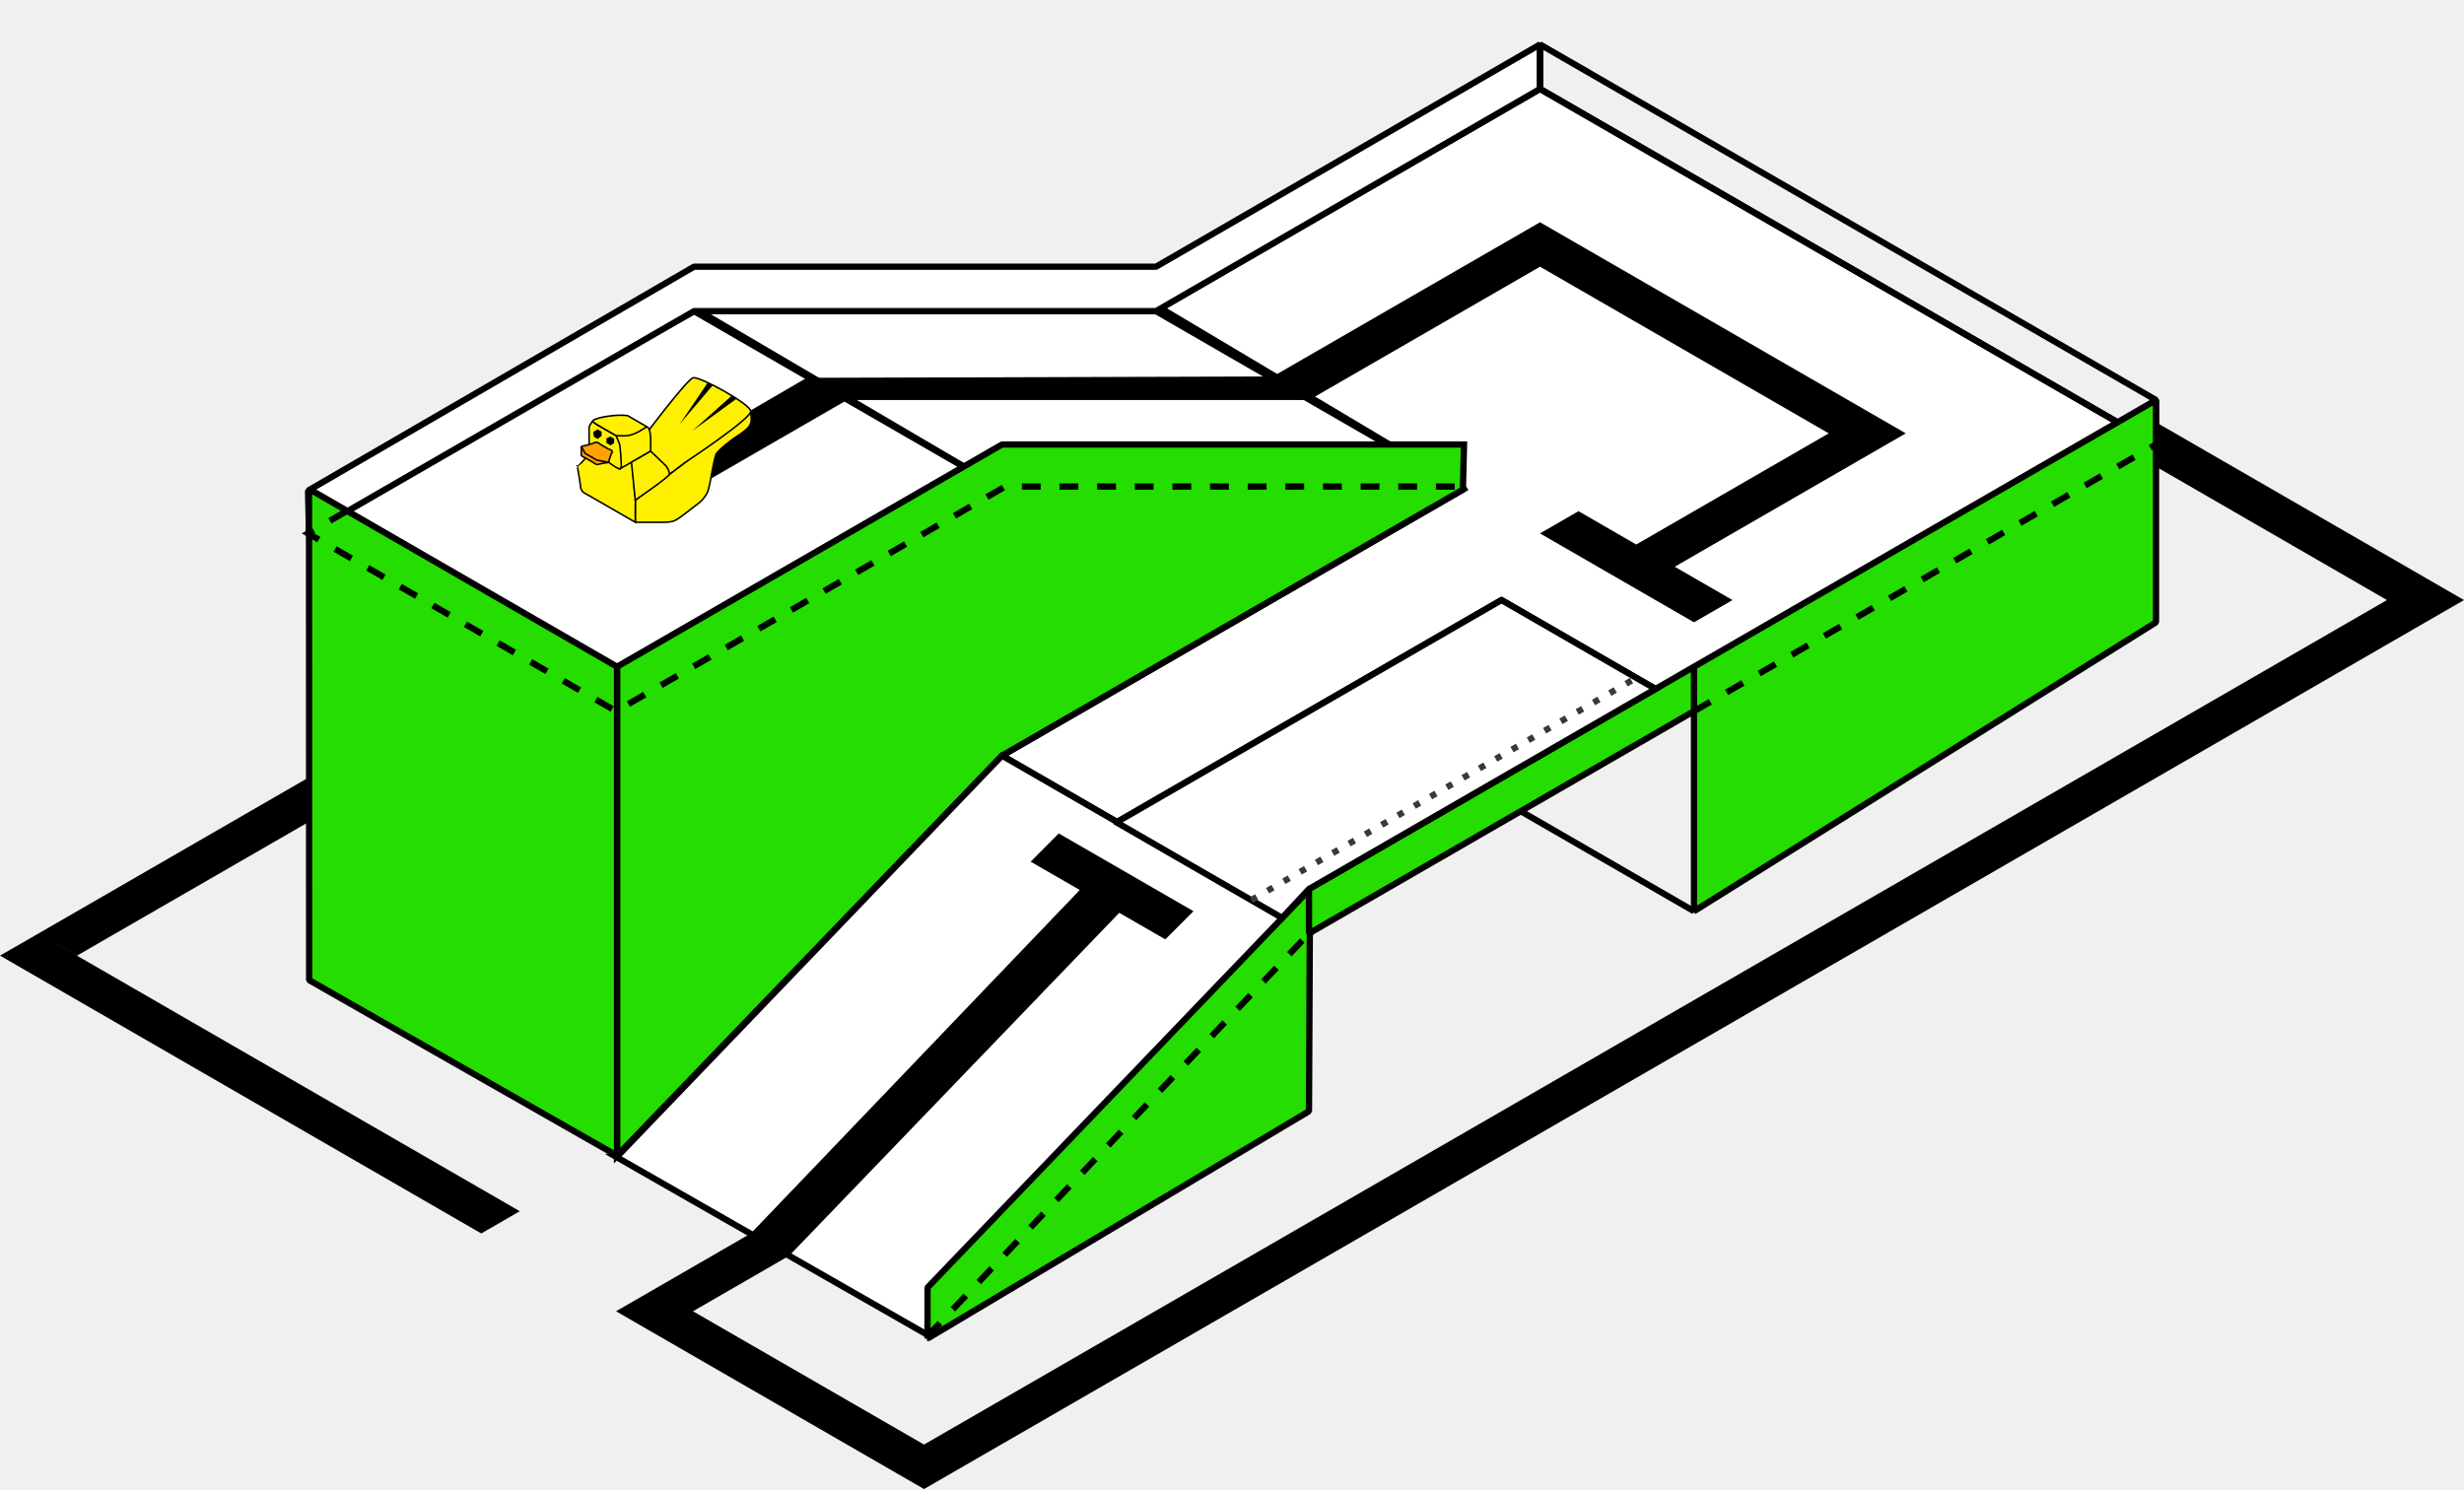
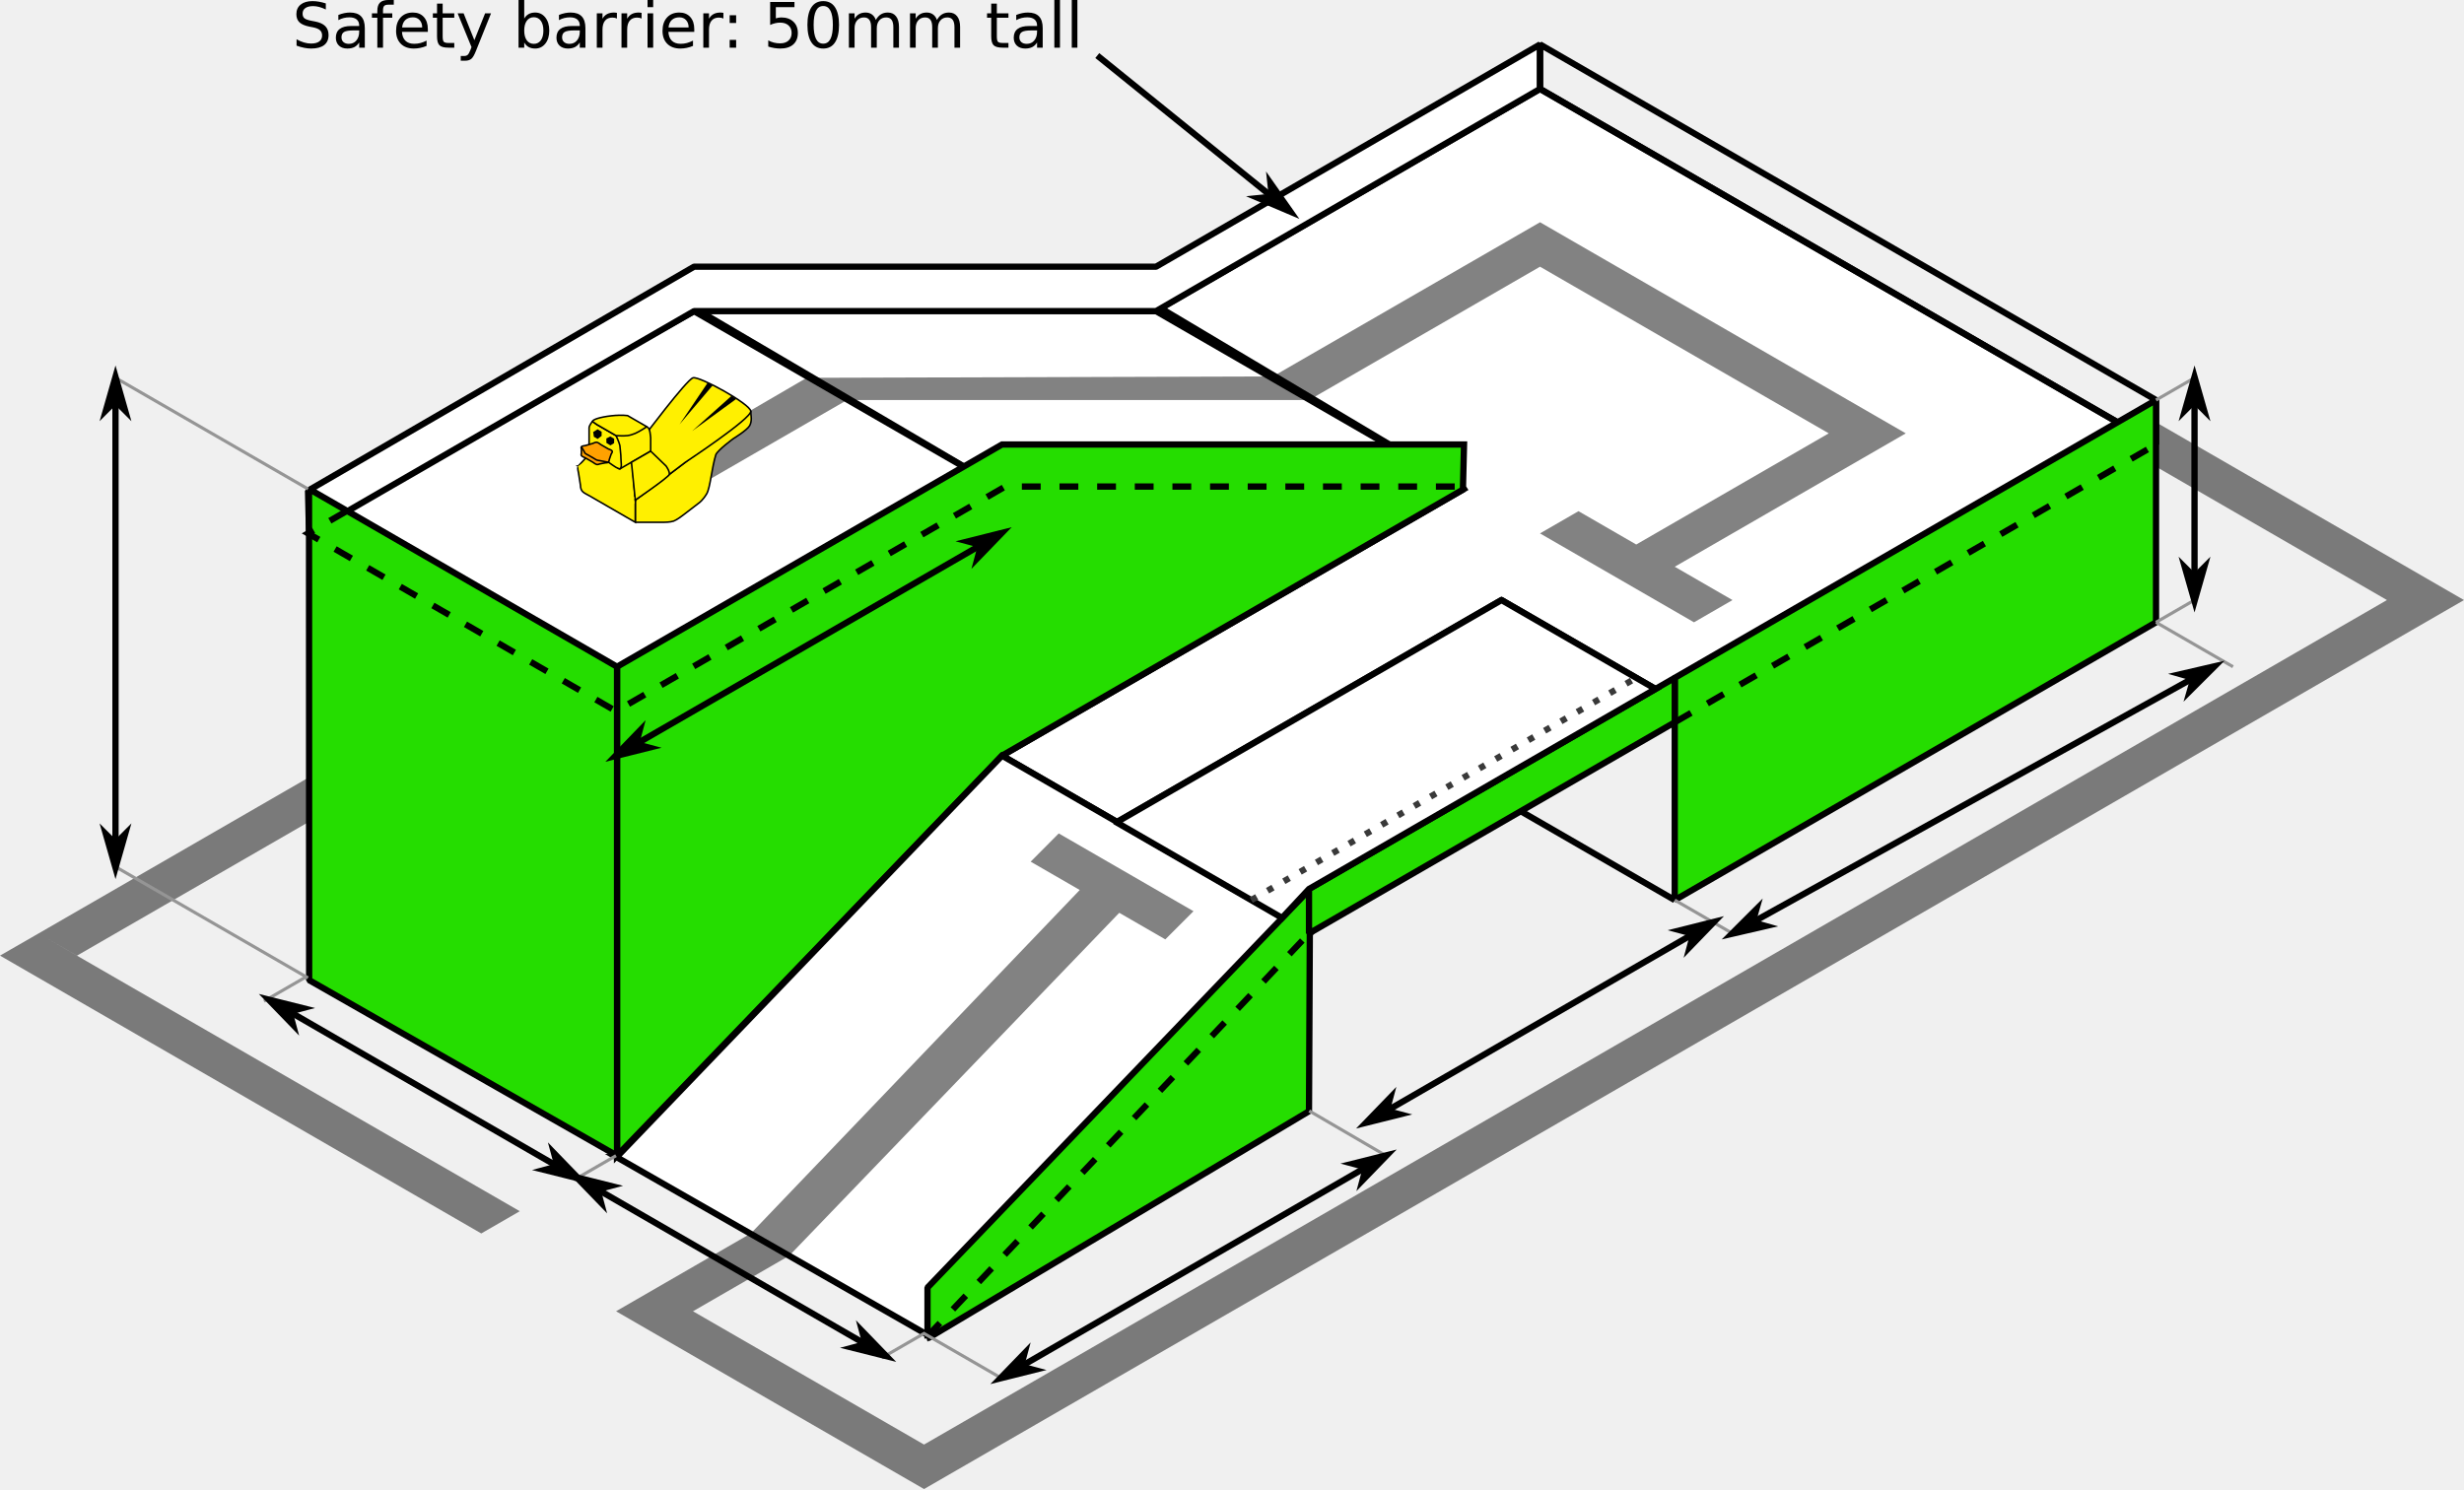
<svg xmlns="http://www.w3.org/2000/svg" width="785.562" height="474.805" id="svg2" version="1.0" style="display:inline">
  <defs id="defs4">
    <marker orient="auto" refY="0" refX="0" id="Arrow1Mend" style="overflow:visible">
      <path id="path890" d="M 0,0 5,-5 -12.5,0 5,5 0,0 z" style="fill-rule:evenodd;stroke:#000000;stroke-width:1pt;marker-start:none" transform="matrix(-0.4,0,0,-0.4,-4,0)" />
    </marker>
    <marker orient="auto" refY="0" refX="0" id="Arrow1Mstart" style="overflow:visible">
      <path id="path887" d="M 0,0 5,-5 -12.5,0 5,5 0,0 z" style="fill-rule:evenodd;stroke:#000000;stroke-width:1pt;marker-start:none" transform="matrix(0.4,0,0,0.4,4,0)" />
    </marker>
    <marker orient="auto" refY="0" refX="0" id="Arrow1Lstart" style="overflow:visible">
      <path id="path881" d="M 0,0 5,-5 -12.5,0 5,5 0,0 z" style="fill-rule:evenodd;stroke:#000000;stroke-width:1pt;marker-start:none" transform="matrix(0.8,0,0,0.8,10,0)" />
    </marker>
  </defs>
  <g id="layer1" transform="translate(-116.9152,-164.9421)" style="display:inline">
    <path style="fill:#ffffff;fill-opacity:1;stroke:#000000;stroke-width:2;stroke-linejoin:bevel;stroke-miterlimit:4;stroke-opacity:1;stroke-dasharray:none" d="m 338.257,263.192 147.218,0.963 98.195,56.693 -147.293,0 -98.121,-57.656 z" id="path877" />
-     <path style="fill:none;stroke:#000000;stroke-width:2;stroke-miterlimit:4;stroke-opacity:1;stroke-dasharray:none" d="m 656.988,455.495 -61.372,-35.433 -67.509,38.976" id="path846" />
+     <path style="fill:none;stroke:#000000;stroke-width:2;stroke-miterlimit:4;stroke-opacity:1;stroke-dasharray:none" d="m 650.851,451.952 -55.235,-31.89 -67.509,38.976" id="path846" />
    <path style="fill:#ffffff;fill-opacity:1;stroke:#000000;stroke-width:2;stroke-linejoin:bevel;stroke-miterlimit:4;stroke-opacity:1;stroke-dasharray:none" d="m 486.906,263.187 96.764,57.66 -147.293,85.039 98.195,56.693 -0.329,0.002 -61.372,-35.433 122.744,-70.866 61.372,35.433 L 804.29,306.674 607.9,193.289 486.906,263.187 z" id="path873" />
    <path style="fill:#25dd00;fill-opacity:1;stroke:#000000;stroke-width:2;stroke-miterlimit:4;stroke-opacity:1;stroke-dasharray:none" d="M 410.988,589.471 534.573,462.58 410.988,589.471 z" id="path841" />
    <path style="fill:#ffffff;fill-opacity:1;stroke:#000000;stroke-width:2;stroke-miterlimit:4;stroke-opacity:1;stroke-dasharray:none" d="m 216.534,332.387 121.649,-68.232 98.195,56.693 -122.744,70.866 -97.1,-59.327 z" id="path875" />
    <path style="fill:#25dd00;fill-opacity:1;stroke:#000000;stroke-width:2;stroke-miterlimit:4;stroke-opacity:1;stroke-dasharray:none" d="m 583.334,320.33 0.336,-13.656 -147.293,0 -122.744,70.866 0,155.906 122.744,-127.559 147.293,-85.039 -0.336,-0.517 z" id="path849" />
    <path style="fill:#ffffff;fill-opacity:1;stroke:#000000;stroke-width:2;stroke-linejoin:bevel;stroke-miterlimit:4;stroke-opacity:1;stroke-dasharray:none" d="m 215.12,321.402 123.062,-71.42 147.293,0 122.425,-70.866 0,14.173 -122.425,70.866 -147.293,0 -122.744,70.866 -0.319,-13.619 z" id="path879" />
    <path style="fill:#25dd00;fill-opacity:1;stroke:#000000;stroke-width:2;stroke-linejoin:bevel;stroke-miterlimit:4;stroke-opacity:1;stroke-dasharray:none" d="m 215.477,477.473 98.156,55.973 0,-155.906 -98.195,-56.693 0.039,156.625 z" id="path851" />
    <path style="fill:none;stroke:#000000;stroke-width:2;stroke-linejoin:bevel;stroke-miterlimit:4;stroke-opacity:1;stroke-dasharray:none" d="m 607.9,179.115 196.39,113.386 0,14.173 -196.39,-113.386 0,-14.173 z" id="path857" />
-     <path style="fill:#25dd00;fill-opacity:1;stroke:#000000;stroke-width:2;stroke-linejoin:bevel;stroke-miterlimit:4;stroke-opacity:1;stroke-dasharray:none" d="m 656.988,377.543 0,77.953 147.302,-92.128 0,-70.866 -147.302,85.042 z" id="path861" />
+     <path style="fill:#25dd00;fill-opacity:1;stroke:#000000;stroke-width:2;stroke-linejoin:bevel;stroke-miterlimit:4;stroke-opacity:1;stroke-dasharray:none" d="m 650.851,381.086 0,70.866 153.44,-88.585 0,-70.866 -153.44,88.585 z" id="path861" />
    <path style="fill:#ffffff;fill-opacity:1;stroke:#000000;stroke-width:2;stroke-miterlimit:4;stroke-opacity:1;stroke-dasharray:none" d="m 313.508,533.912 122.869,-128.025 98.195,56.693 -122.744,127.559 -98.321,-56.227 z" id="path869" />
    <path style="fill:#25dd00;fill-opacity:1;stroke:#000000;stroke-width:2;stroke-linejoin:bevel;stroke-miterlimit:4;stroke-opacity:1;stroke-dasharray:none" d="m 412.62,591.759 0,-16.25 121.952,-127.102 -0.329,70.868 -121.624,72.484 z" id="path871" />
    <path style="stroke:#000000;stroke-width:2;stroke-miterlimit:4;stroke-opacity:1;stroke-dasharray:none" d="m 595.616,356.283 0,63.78 0,0" id="path848" />
  </g>
-   <g id="layer6" style="display:inline" transform="translate(73.65625,5.586603)">
+   <g id="layer6" style="opacity:0.492;display:inline" transform="translate(73.65625,5.586603)">
    <path style="stroke-width:1px" d="m 300.719,267.25 0,0 z m -28.469,9.207 -106.531,111.262 12.25,7.094 L 285.375,283.195 272.25,276.457 z" id="path80" />
    <path style="stroke-width:1px" d="m 613.719,129.062 0,14.156 73.625,42.531 -466.406,269.281 -73.656,-42.5 30.688,-17.719 -12.265,-7.092 -42.954,24.811 98.188,56.688 L 711.906,185.75 699.625,178.656 613.719,129.062 z" id="path84" />
    <path style="stroke-width:1px" d="m 417.329,65.28 -85.921,49.606 12.274,7.087 73.646,-42.52 92.046,53.141 -61.37,35.444 -18.412,-10.63 -12.274,7.087 49.098,28.346 12.274,-7.087 -18.412,-10.63 73.658,-42.531 -116.609,-67.314 z" id="path894" />
    <path style="stroke-width:1px" d="m 331.786,114.442 -147.67,0.444 12.274,7.087 147.293,0 -11.897,-7.531 z" id="path899" />
    <path style="stroke-width:1px" d="m 184.286,114.442 -61.542,35.877 12.274,7.087 61.372,-35.433 -12.104,-7.531 z" id="path901" />
    <path style="stroke-width:1px" d="m 24.562,242.438 -85.938,49.625 12.281,7.062 73.656,-42.5 0,-14.188 z m -85.938,49.625 -12.281,7.062 153.438,88.594 L 92.062,380.625 -61.375,292.062 z" id="path905" />
    <path style="stroke-width:1px" d="m 337.545,265.75 42.96,24.803 -8.985,8.985 -42.927,-24.784 8.952,-9.005 z" id="path883" transform="translate(-73.65625,-5.586603)" />
  </g>
-   <g id="layer7" transform="translate(73.65625,5.586603)">
+   <g id="layer7" transform="translate(73.65625,5.586603)" style="display:inline">
    <path style="fill:#fff000;fill-opacity:1;stroke:#000000;stroke-width:0.5;stroke-linejoin:bevel;stroke-miterlimit:4;stroke-opacity:1;stroke-dasharray:none" d="m 128.881,160.949 3.069,0 3.069,0 3.069,0 c 0,0 1.981,-0.006 3.006,-0.375 1.025,-0.369 2.824,-1.751 2.824,-1.751 l 5.435,-4.163 c 0,0 1.169,-0.881 2.309,-2.818 1.124,-1.91 1.63,-8.388 2.918,-12.481 0.792,-1.598 5.601,-5.109 5.601,-5.109 0,0 4.345,-2.651 5.164,-4.109 0.819,-1.458 0.426,-3.408 0.426,-3.408 l -0.066,-1.219 -5.217,4.075 -5.217,4.075 -5.217,4.075 -5.217,4.075 -3.989,3.012 -3.989,3.012 -3.989,3.012 -3.989,3.012 0,1.772 0,1.772 0,1.772 0,1.772 3e-5,0 z" id="path66" />
    <path style="fill:#fff000;fill-opacity:1;stroke:#000000;stroke-width:0.5;stroke-linejoin:bevel;stroke-miterlimit:4;stroke-opacity:1;stroke-dasharray:none" d="m 110.893,142.778 20.443,-8.758 c 0,0 13.885,-18.519 15.957,-19.134 2.014,-0.598 18.148,8.277 18.412,10.63 0.264,2.353 -20.866,16.299 -20.866,16.299 l -15.957,12.047 -17.988,-11.084 z" id="path860" />
    <path style="fill:#fff000;fill-opacity:1;stroke:#000000;stroke-width:0.5;stroke-miterlimit:4;stroke-opacity:1;stroke-dasharray:none" d="m 128.881,153.862 -2.301,-1.329 -2.301,-1.329 -2.301,-1.329 -9.095,-5.514 c 0,0 -2.122,-1.621 -2.287,-1.067 -0.167,0.562 0.182,1.886 0.182,1.886 l 0.307,1.949 0.307,1.949 c 0.056,2.275 1.118,2.417 2.992,3.499 1.611,0.93 3.759,2.17 5.907,3.41 2.148,1.24 4.296,2.48 5.907,3.41 1.611,0.93 2.685,1.55 2.685,1.55 l 0,-7.087 z" id="path858" />
    <path style="fill:#fff000;fill-opacity:1;stroke:#000000;stroke-width:0.5;stroke-miterlimit:4;stroke-opacity:1;stroke-dasharray:none" d="m 110.714,143.013 8.347,-8.993 8.592,4.961 1.227,14.882 -18.167,-10.849 z" id="path862" />
    <path style="fill:#fff000;fill-opacity:1;stroke:#000000;stroke-width:0.5;stroke-miterlimit:4;stroke-opacity:1;stroke-dasharray:none" d="m 124.214,143.786 c -2.414,1.386 -1.471,-10.475 -1.471,-10.475 l 2.762,-0.531 2.762,-0.531 1.074,-0.443 1.074,-0.443 1.074,-0.443 c 0,0 0.721,-0.602 1.074,-0.443 1.14,0.513 1.104,2.811 1.227,3.543 l 0,2.48 0,1.772 c 0,0 -7.179,4.138 -9.576,5.515 z" id="path876" />
    <path style="fill:#fff000;fill-opacity:1;stroke:#000000;stroke-width:0.5;stroke-linejoin:bevel;stroke-miterlimit:4;stroke-opacity:1;stroke-dasharray:none" d="m 122.744,133.311 -1.227,-0.709 -2.455,-1.417 -2.455,-1.417 -1.338,-1.062 c 0,0 -1.117,1.353 -1.117,2.125 l 0,4.961 0,2.48 2.455,1.417 2.455,1.417 c 1.815,0.764 3.093,2.367 4.91,2.835 0.767,-0.443 0.331,-2.19 0.331,-3.43 0,-1.24 -0.21,-2.362 -0.331,-4.01 -0.18,-0.966 -1.227,-3.189 -1.227,-3.189 z" id="path878" />
    <path style="fill:#fff000;fill-opacity:1;stroke:#000000;stroke-width:0.5;stroke-linejoin:bevel;stroke-miterlimit:4;stroke-opacity:1;stroke-dasharray:none" d="m 132.563,130.476 -1.227,-0.709 -1.841,-1.063 -2.148,-1.24 -0.921,-0.531 c -3.197,-0.403 -7.608,0.292 -9.513,0.886 -1.905,0.594 -1.623,1.041 -1.623,1.041 l 1.316,0.908 2.455,1.417 2.455,1.417 1.227,0.709 c 0,0 2.467,0.172 3.682,0 0.843,-0.119 1.671,-0.375 2.455,-0.709 1.304,-0.555 3.682,-2.126 3.682,-2.126 z" id="path880" />
    <path style="fill:#fff000;fill-opacity:1;stroke:#000000;stroke-width:0.5;stroke-miterlimit:4;stroke-opacity:1;stroke-dasharray:none" d="m 128.881,153.862 c 0,0 10.563,-7.199 10.826,-8.149 0.263,-0.949 -1.004,-2.7 -1.004,-2.7 l -4.912,-4.742 -6.137,3.543 1.227,12.047 z" id="path882" />
    <path style="fill:#ffa100;fill-opacity:1;stroke:#000000;stroke-width:0.5;stroke-miterlimit:4;stroke-opacity:1;stroke-dasharray:none" d="m 116.607,135.437 c -0.446,-0.054 -1.227,0.354 -1.227,0.354 l -1.227,0.354 -1.227,0.354 c 0,0 -1.028,0.09 -1.227,0.354 -0.199,0.265 0,0.709 0,0.709 l 0,0.709 0,0.709 c 0,0 -0.177,0.402 0,0.709 0.177,0.307 1.227,0.709 1.227,0.709 l 1.227,0.709 1.227,0.709 c 0,0 0.84,0.644 1.227,0.709 0.387,0.065 0.921,-0.177 0.921,-0.177 l 0.921,-0.177 0.921,-0.177 c 0,0 0.684,0.027 0.921,-0.177 0.236,-0.205 0.307,-0.886 0.307,-0.886 l 0.307,-0.886 0.307,-0.886 c 0,0 0.444,-0.518 0.307,-0.886 -0.137,-0.368 -1.227,-0.709 -1.227,-0.709 l -1.227,-0.709 -1.227,-0.709 c 0,0 -0.782,-0.654 -1.227,-0.709 z" id="path888" />
    <path style="fill:none;stroke:#000000;stroke-width:0.5;stroke-miterlimit:4;stroke-opacity:1;stroke-dasharray:none" d="m 120.289,141.815 -2.762,-0.532 c 0,0 -0.608,-0.061 -0.921,-0.177 -0.312,-0.116 -0.921,-0.531 -0.921,-0.531 l -1.841,-1.063 c 0,0 -0.723,-0.334 -0.921,-0.531 -0.198,-0.198 -0.307,-0.531 -0.307,-0.531 l -0.921,-1.594" id="path891" />
    <path style="fill:#000000;fill-opacity:1;stroke:none" d="m 147.007,131.869 12.547,-11.213 1.516,0.975" id="path893" />
    <path style="stroke-width:1px" d="m 142.997,129.729 8.983,-13.303 1.555,0.898 -10.538,12.406 z" id="path895" />
    <path style="stroke-width:1px" d="m 116.871,131.29 -1.414,0.884 0.221,1.503 1.193,0.707 1.282,-0.972 0,-1.326 -1.282,-0.795 z" id="path897" />
    <path style="stroke-width:1px" d="m 119.656,134.229 1.237,-0.641 1.26,0.707 -0.022,1.414 -1.171,0.729 -1.282,-0.795 -0.022,-1.414 z" id="path900" />
    <path style="fill:#fff000;fill-opacity:1;stroke-width:1px" d="m 111.811,142.25 -1.237,0.84 1.149,2.917 16.838,9.06 0,-2.077 -8.706,-8.309 -8.043,-2.431 z" id="path902" />
  </g>
  <g id="layer5" style="display:inline" transform="translate(78.15625,-2.94994)">
    <path style="fill:none;stroke:#000000;stroke-width:2;stroke-miterlimit:4;stroke-opacity:1;stroke-dasharray:6, 6;stroke-dashoffset:0" d="M 217.381,429.172 339.183,300.588" id="path2034" />
-     <path style="stroke:#000000;stroke-width:2;stroke-miterlimit:4;stroke-opacity:1;stroke-dasharray:6, 6;stroke-dashoffset:0" d="M 461.916,229.724 609.219,144.682" id="path2038" />
+     <path style="stroke:#000000;stroke-width:2;stroke-miterlimit:4;stroke-opacity:1;stroke-dasharray:6, 6;stroke-dashoffset:0" d="M 455.779,233.267 609.219,144.682" id="path2038" />
    <path style="fill:none;stroke:#000000;stroke-width:2;stroke-miterlimit:4;stroke-opacity:1;stroke-dasharray:6, 6;stroke-dashoffset:0" d="m 385.632,158.091 -143.319,0 -124.069,71.631 -98.195,-56.693 12.274,-7.087" id="path2040" />
  </g>
  <g id="layer2" style="display:none" transform="translate(78.15625,-2.94994)">
    <path style="fill:#ffffff;fill-opacity:1;stroke:#000000;stroke-width:2;stroke-linejoin:bevel;stroke-miterlimit:4;stroke-opacity:1;stroke-dasharray:none" d="m 320.761,268.7 122.744,-70.866 0,70.866 -104.332,60.236 0,-42.52 -8.592,9.213 -9.819,-5.669 0,-21.26 z" id="path844" />
    <path style="fill:#25dd00;fill-opacity:1;stroke:#000000;stroke-width:2;stroke-linejoin:bevel;stroke-miterlimit:4;stroke-opacity:1;stroke-dasharray:none;display:inline" d="m 320.761,268.7 -12.274,-7.087 122.744,-70.866 12.274,7.087 -122.744,70.866 z" id="path874" />
    <path style="stroke:#393939;stroke-width:2;stroke-miterlimit:4;stroke-opacity:1;stroke-dasharray:2, 4;stroke-dashoffset:0;display:inline" d="M 321.761,288.96 443.505,219.094" id="path842" />
  </g>
  <g id="layer4" style="display:inline" transform="translate(78.15625,-2.94994)">
-     <path style="fill:#25dd00;fill-opacity:1;stroke:#000000;stroke-width:2;stroke-linejoin:bevel;stroke-miterlimit:4;stroke-opacity:1;stroke-dasharray:none" d="m 339.173,300.59 122.744,-70.866 0,-14.173 -122.744,70.866 0,14.173 z" id="path2004" />
+     <path style="fill:#25dd00;fill-opacity:1;stroke:#000000;stroke-width:2;stroke-linejoin:bevel;stroke-miterlimit:4;stroke-opacity:1;stroke-dasharray:none" d="m 339.173,300.59 116.607,-67.323 0,-14.173 -116.607,67.323 0,14.173 z" id="path2004" />
    <path style="fill:#ffffff;fill-opacity:1;stroke:#000000;stroke-width:2;stroke-miterlimit:4;stroke-opacity:1;stroke-dasharray:none;display:inline" d="m 277.801,265.157 52.78,30.472 8.592,-9.213 110.469,-63.78 -49.097,-28.346 -122.744,70.866 z" id="path2006" />
    <path style="stroke:#393939;stroke-width:2;stroke-miterlimit:4;stroke-opacity:1;stroke-dasharray:2, 4;stroke-dashoffset:0;display:inline" d="M 320.761,289.96 443.505,219.094" id="path842-3" />
  </g>
-   <g id="layer3" style="display:none" transform="translate(78.15625,-2.94994)">
+   <g id="layer3" style="display:inline" transform="translate(78.15625,-2.94994)">
    <path style="fill:#959595;fill-opacity:1;stroke:#959595;stroke-width:1px;stroke-opacity:1" d="m 84.146,319.242 13.458,-7.77" id="path908" transform="translate(-78.15625,2.94994)" />
    <path style="fill:#959595;fill-opacity:1;stroke:#959595;stroke-width:1px;stroke-opacity:1;display:inline" d="m 104.776,379.226 13.458,-7.77" id="path908-2" />
    <path style="stroke:#000000;stroke-width:2;stroke-miterlimit:4;stroke-opacity:1;stroke-dasharray:none;marker-start:url(#Arrow1Mstart);marker-end:url(#Arrow1Mend);display:inline" d="M 7.774,321.848 105.969,378.54" id="path39" />
    <path style="stroke:#959595;stroke-width:1px;stroke-opacity:1" d="M 240.978,442.322 216.127,427.975" id="path954" />
    <path style="fill:#959595;fill-opacity:1;stroke:#959595;stroke-width:1px;stroke-opacity:1;display:inline" d="m 202.971,435.919 13.458,-7.77" id="path908-2-4" />
    <path style="stroke:#000000;stroke-width:2;stroke-miterlimit:4;stroke-opacity:1;stroke-dasharray:none;marker-start:url(#Arrow1Mstart);marker-end:url(#Arrow1Mend);display:inline" d="M 204.164,435.233 105.969,378.54" id="path41" />
-     <path style="stroke:#959595;stroke-width:1px;stroke-opacity:1" d="m 490.909,340.278 -24.483,-14.292" id="path956" transform="translate(-78.15625,2.94994)" />
-     <path style="stroke:#959595;stroke-width:1px;stroke-opacity:1" d="m 564.621,269.294 24.549,14.173" id="path958" transform="translate(-78.15625,2.94994)" />
-     <path style="stroke:#000000;stroke-width:2;stroke-miterlimit:4;stroke-opacity:1;stroke-dasharray:none;marker-start:url(#Arrow1Mstart);marker-end:url(#Arrow1Mend);display:inline" d="M 400.554,336.021 498.749,279.328" id="path1397" />
-     <path style="stroke:#000000;stroke-width:2;stroke-miterlimit:4;stroke-opacity:1;stroke-dasharray:none;marker-start:url(#Arrow1Mstart);marker-end:url(#Arrow1Mend);display:inline" d="m 240.988,442.32 171.841,-99.213" id="path1399" />
+     <path style="stroke:#959595;stroke-width:1px;stroke-opacity:1" d="m 363.721,371.456 -24.483,-14.292" id="path956" />
+     <path style="stroke:#959595;stroke-width:1px;stroke-opacity:1" d="m 455.779,289.96 18.412,10.63" id="path958" />
+     <path style="stroke:#000000;stroke-width:2;stroke-miterlimit:4;stroke-opacity:1;stroke-dasharray:none;marker-start:url(#Arrow1Mstart);marker-end:url(#Arrow1Mend);display:inline" d="M 357.584,360.826 468.053,297.047" id="path1397" />
+     <path style="stroke:#000000;stroke-width:2;stroke-miterlimit:4;stroke-opacity:1;stroke-dasharray:none;marker-start:url(#Arrow1Mstart);marker-end:url(#Arrow1Mend);display:inline" d="M 240.988,442.32 363.721,371.456" id="path1399" />
    <path style="stroke:#959595;stroke-width:1px;stroke-opacity:1" d="m 687.365,198.427 24.549,14.173" id="path960" transform="translate(-78.15625,2.94994)" />
-     <path style="stroke:#000000;stroke-width:2;stroke-miterlimit:4;stroke-opacity:1;stroke-dasharray:none;marker-start:url(#Arrow1Mstart);marker-end:url(#Arrow1Mend);display:inline" d="M 511.014,286.417 633.758,215.551" id="path2008" />
+     <path style="stroke:#000000;stroke-width:2;stroke-miterlimit:4;stroke-opacity:1;stroke-dasharray:none;marker-start:url(#Arrow1Mstart);marker-end:url(#Arrow1Mend);display:inline" d="m 474.191,300.59 153.43,-85.039" id="path2008" />
    <path style="stroke:#959595;stroke-width:1px;stroke-opacity:1" d="m 687.365,127.561 12.274,-7.087" id="path962" transform="translate(-78.15625,2.94994)" />
    <path style="stroke:#959595;stroke-width:1px;stroke-opacity:1;display:inline" d="m 609.209,201.377 12.274,-7.087" id="path962-1" />
    <path style="stroke:#000000;stroke-width:2;stroke-miterlimit:4;stroke-opacity:1;stroke-dasharray:none;marker-start:url(#Arrow1Mstart);marker-end:url(#Arrow1Mend);display:inline" d="m 621.493,194.289 0,-70.866" id="path2014" />
    <path style="stroke:#000000;stroke-width:2;stroke-miterlimit:4;stroke-opacity:1;stroke-dasharray:none;marker-start:url(#Arrow1Mstart);marker-end:url(#Arrow1Mend);display:inline" d="M 118.244,243.895 240.988,173.029" id="path2012" />
    <text xml:space="preserve" style="font-size:20px;font-style:normal;font-weight:normal;fill:#000000;fill-opacity:1;stroke:none;font-family:Bitstream Vera Sans" x="15.019" y="18.145" id="text2453">
      <tspan id="tspan2455" x="15.019" y="18.145">Safety barrier: 50mm tall</tspan>
    </text>
    <path style="stroke:#000000;stroke-width:2;stroke-miterlimit:4;stroke-opacity:1;stroke-dasharray:none;marker-end:url(#Arrow1Mend)" d="m 271.673,20.666 61.372,49.606" id="path2457" />
    <path style="stroke:#959595;stroke-width:1px;stroke-opacity:1" d="M 98.195,155.908 36.823,120.475" id="path904" transform="translate(-78.15625,2.94994)" />
    <path style="stroke:#959595;stroke-width:1px;stroke-opacity:1" d="M 98.195,311.813 36.823,276.38" id="path906" transform="translate(-78.15625,2.94994)" />
    <path style="stroke:#000000;stroke-width:2;stroke-miterlimit:4;stroke-opacity:1;stroke-dasharray:none;marker-start:url(#Arrow1Mstart);marker-end:url(#Arrow1Mend);display:inline" d="m -41.333,279.33 0,-155.906" id="path1403" />
  </g>
</svg>
